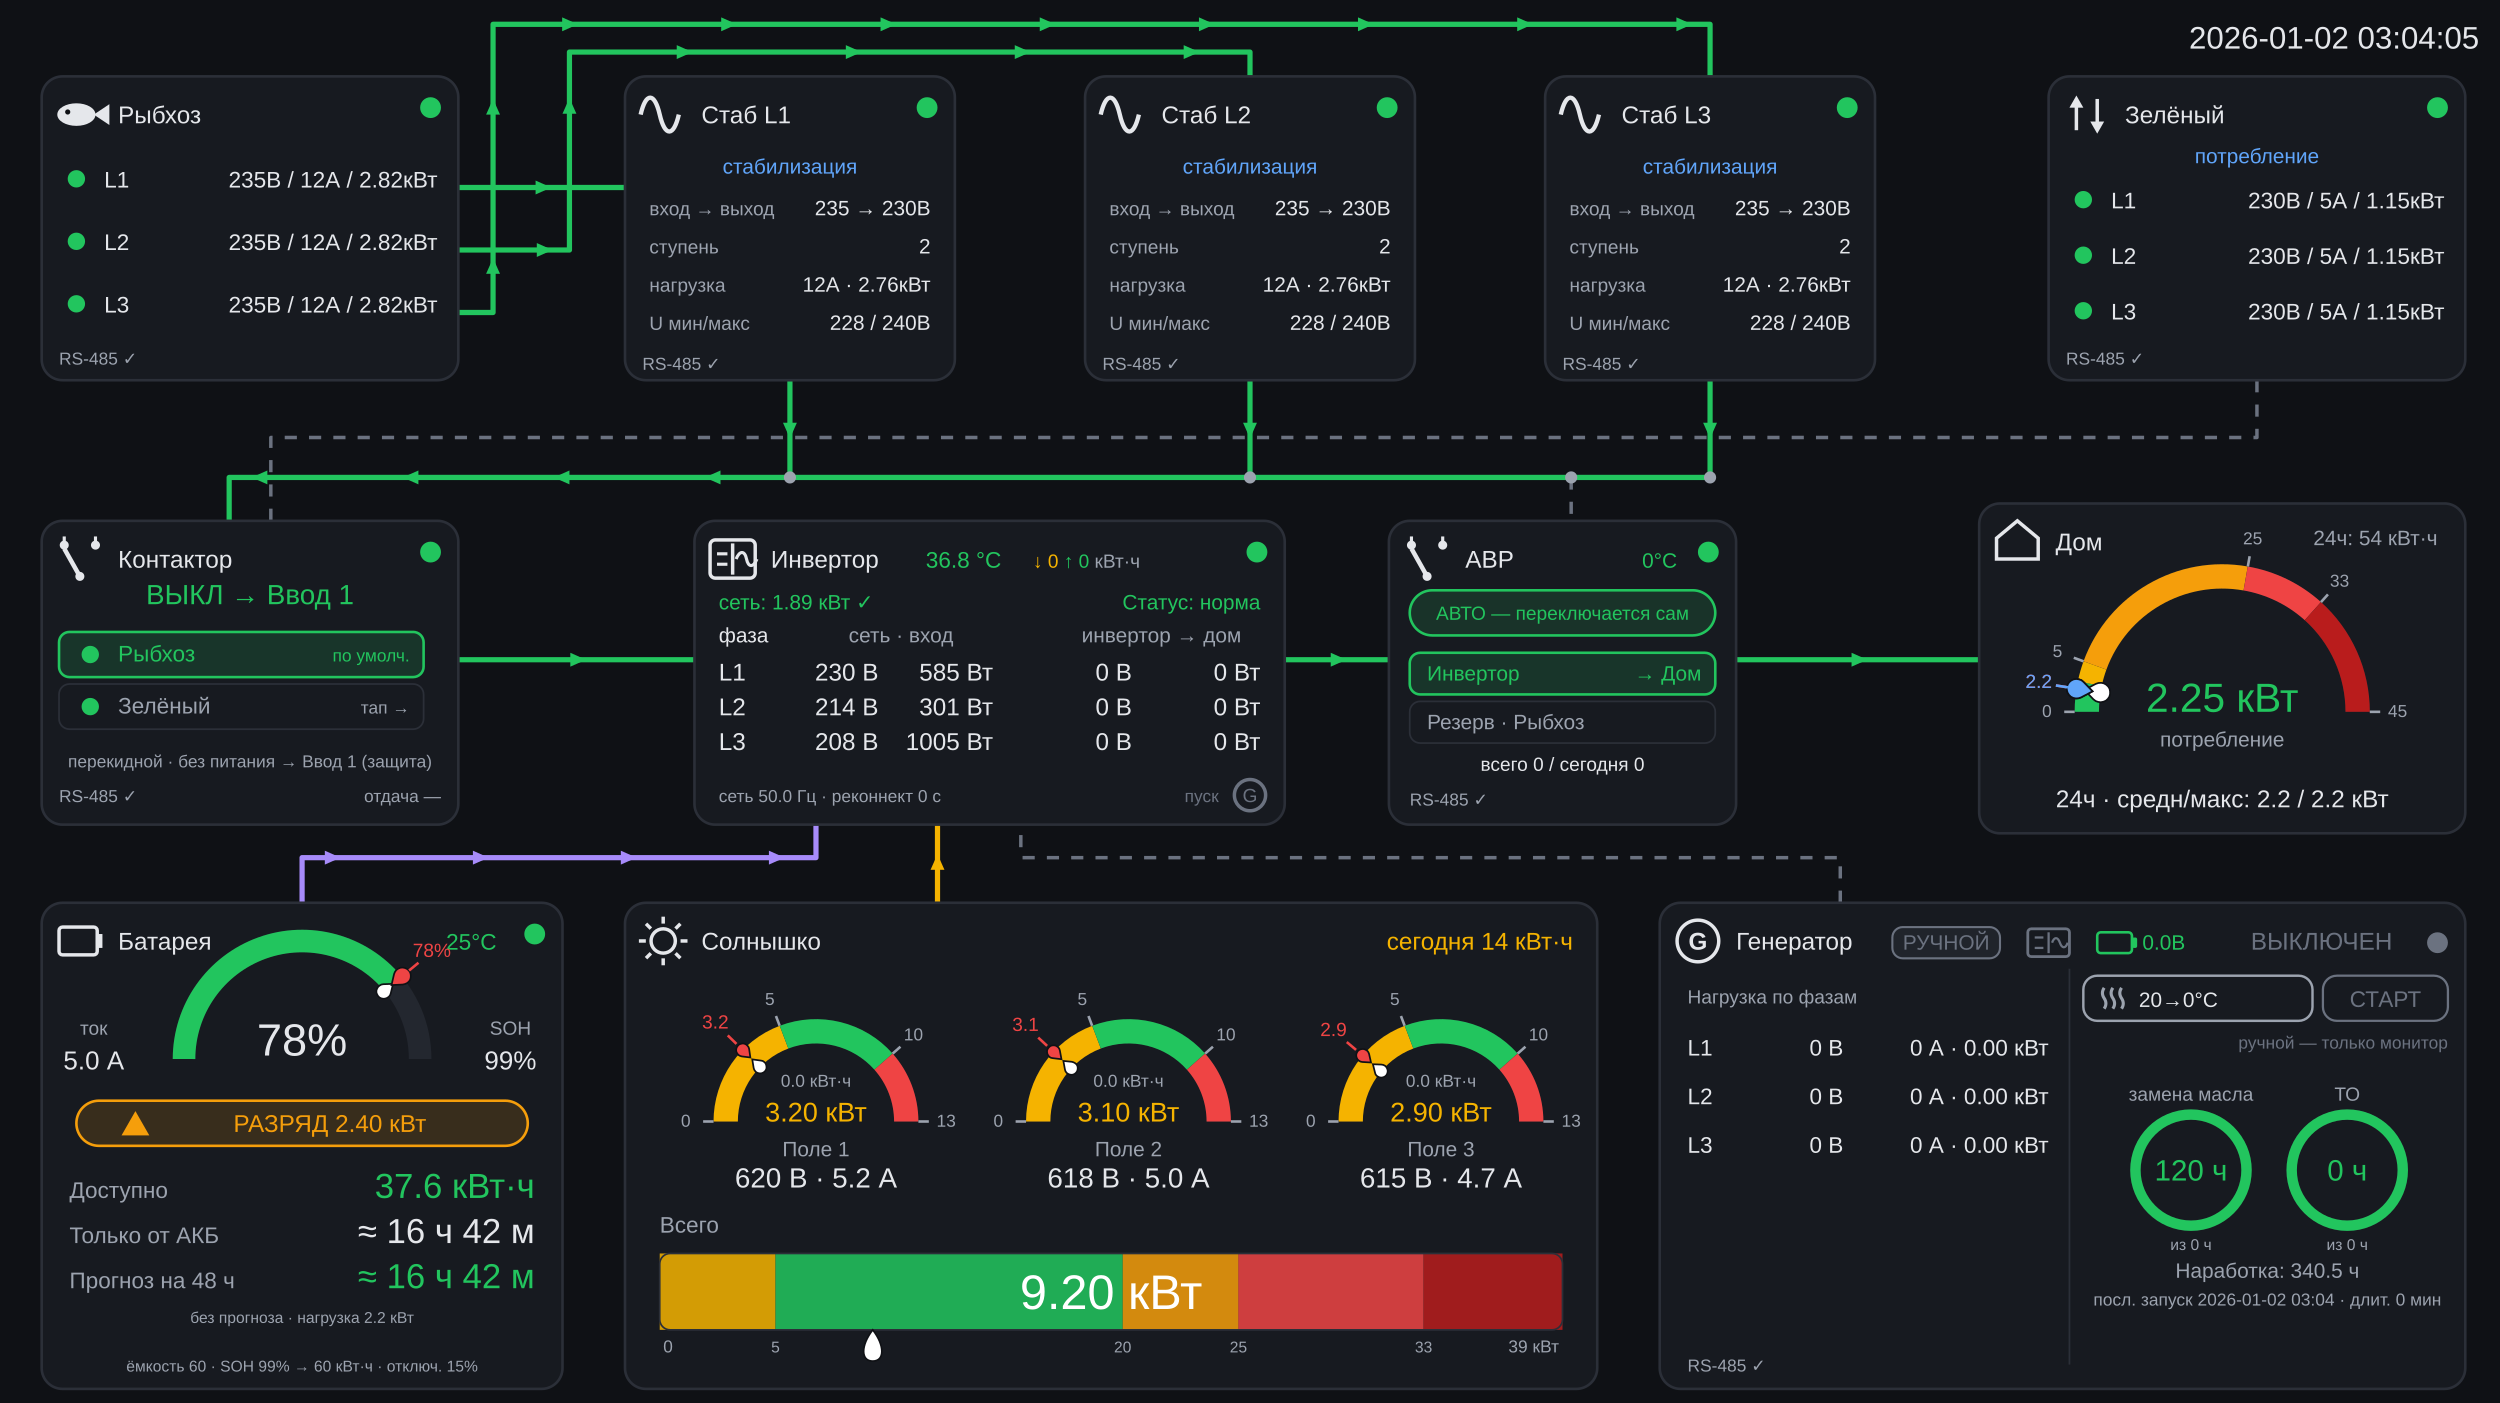
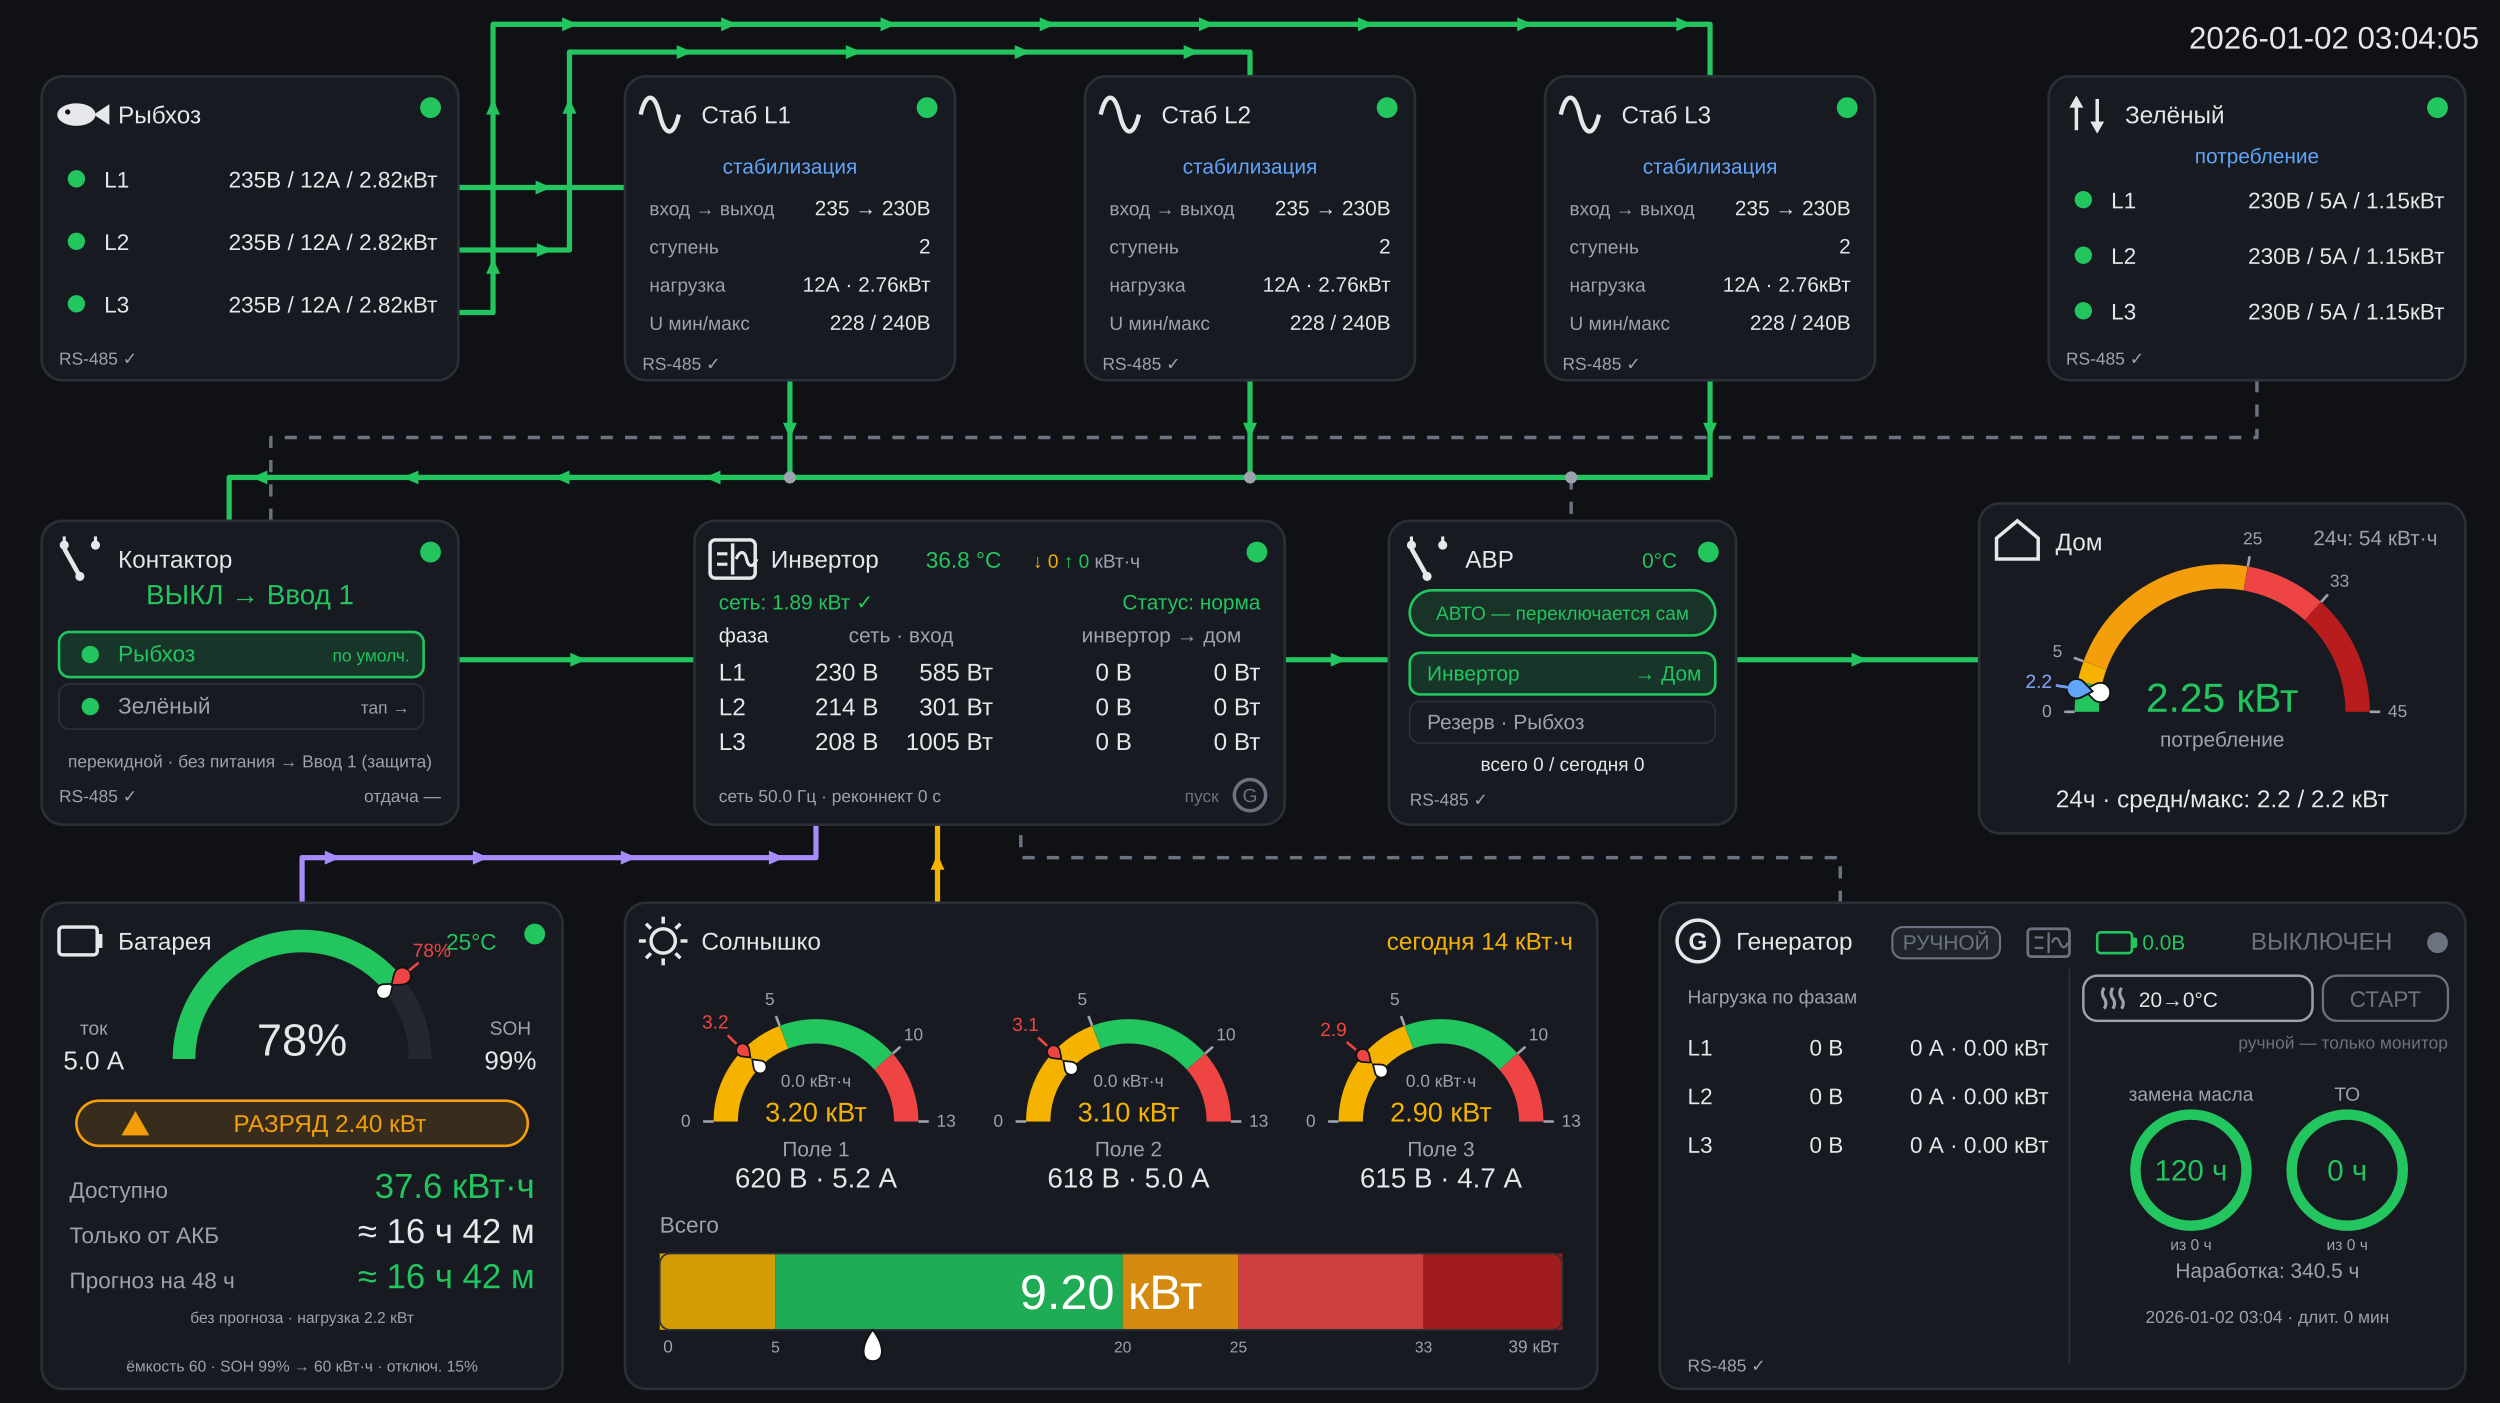
<svg xmlns="http://www.w3.org/2000/svg" viewBox="0 0 1440 808" font-family="Arial,Helvetica,sans-serif">
  <rect x="0" y="0" width="1440" height="830" fill="#0f1115" />
  <text x="1428" y="28" font-size="18" fill="#e5e7eb" text-anchor="end">2026-01-02 03:04:05</text>
  <polyline fill="none" stroke="#22c55e" stroke-width="3" stroke-linejoin="round" points="264,108 360,108 " />
  <polygon points="317.5,108.0 308.5,112.0 308.5,104.0" fill="#22c55e" />
  <polyline fill="none" stroke="#22c55e" stroke-width="3" stroke-linejoin="round" points="264,144 328,144 328,30 720,30 720,44 " />
  <polygon points="318.2,144.0 309.2,148.0 309.2,140.0" fill="#22c55e" />
  <polygon points="328.0,56.5 332.0,65.5 324.0,65.5" fill="#22c55e" />
  <polygon points="398.8,30.0 389.8,34.0 389.8,26.0" fill="#22c55e" />
  <polygon points="496.2,30.0 487.2,34.0 487.2,26.0" fill="#22c55e" />
  <polygon points="593.5,30.0 584.5,34.0 584.5,26.0" fill="#22c55e" />
  <polygon points="690.8,30.0 681.8,34.0 681.8,26.0" fill="#22c55e" />
  <polyline fill="none" stroke="#22c55e" stroke-width="3" stroke-linejoin="round" points="264,180 284,180 284,14 985,14 985,44 " />
  <polygon points="284.0,148.7 288.0,157.7 280.0,157.7" fill="#22c55e" />
  <polygon points="284.0,57.0 288.0,66.0 280.0,66.0" fill="#22c55e" />
  <polygon points="332.8,14.0 323.8,18.0 323.8,10.0" fill="#22c55e" />
  <polygon points="424.4,14.0 415.4,18.0 415.4,10.0" fill="#22c55e" />
  <polygon points="516.2,14.0 507.2,18.0 507.2,10.0" fill="#22c55e" />
  <polygon points="607.9,14.0 598.9,18.0 598.9,10.0" fill="#22c55e" />
  <polygon points="699.6,14.0 690.6,18.0 690.6,10.0" fill="#22c55e" />
  <polygon points="791.2,14.0 782.2,18.0 782.2,10.0" fill="#22c55e" />
  <polygon points="882.9,14.0 873.9,18.0 873.9,10.0" fill="#22c55e" />
  <polygon points="974.6,14.0 965.6,18.0 965.6,10.0" fill="#22c55e" />
  <polyline fill="none" stroke="#22c55e" stroke-width="3" stroke-linejoin="round" points="455,219 455,275 " />
  <polygon points="455.0,252.5 451.0,243.5 459.0,243.5" fill="#22c55e" />
  <polyline fill="none" stroke="#22c55e" stroke-width="3" stroke-linejoin="round" points="720,219 720,275 " />
  <polygon points="720.0,252.5 716.0,243.5 724.0,243.5" fill="#22c55e" />
  <polyline fill="none" stroke="#22c55e" stroke-width="3" stroke-linejoin="round" points="985,219 985,275 " />
  <polygon points="985.0,252.5 981.0,243.5 989.0,243.5" fill="#22c55e" />
  <polyline fill="none" stroke="#22c55e" stroke-width="3" stroke-linejoin="round" points="455,275 985,275 " />
  <polyline fill="none" stroke="#22c55e" stroke-width="3" stroke-linejoin="round" points="455,275 132,275 132,300 " />
  <polygon points="406.0,275.0 415.0,271.0 415.0,279.0" fill="#22c55e" />
  <polygon points="319.0,275.0 328.0,271.0 328.0,279.0" fill="#22c55e" />
  <polygon points="232.0,275.0 241.0,271.0 241.0,279.0" fill="#22c55e" />
  <polygon points="145.0,275.0 154.0,271.0 154.0,279.0" fill="#22c55e" />
  <polyline fill="none" stroke="#6b7280" stroke-width="2" stroke-linejoin="round" stroke-dasharray="7 7" points="905,275 905,300 " />
  <circle cx="455" cy="275" r="3.5" fill="#9ca3af" />
  <circle cx="720" cy="275" r="3.5" fill="#9ca3af" />
  <circle cx="905" cy="275" r="3.5" fill="#9ca3af" />
-   <circle cx="985" cy="275" r="3.5" fill="#9ca3af" />
  <polyline fill="none" stroke="#6b7280" stroke-width="2" stroke-linejoin="round" stroke-dasharray="7 7" points="1300,219 1300,252 156,252 156,300 " />
  <polyline fill="none" stroke="#22c55e" stroke-width="3" stroke-linejoin="round" points="264,380 400,380 " />
  <polygon points="337.5,380.0 328.5,384.0 328.5,376.0" fill="#22c55e" />
  <polyline fill="none" stroke="#22c55e" stroke-width="3" stroke-linejoin="round" points="740,380 800,380 " />
  <polygon points="775.5,380.0 766.5,384.0 766.5,376.0" fill="#22c55e" />
  <polyline fill="none" stroke="#22c55e" stroke-width="3" stroke-linejoin="round" points="1000,380 1140,380 " />
  <polygon points="1075.5,380.0 1066.5,384.0 1066.5,376.0" fill="#22c55e" />
  <polyline fill="none" stroke="#a78bfa" stroke-width="3" stroke-linejoin="round" points="174,520 174,494 470,494 470,475 " />
  <polygon points="196.1,494.0 187.1,498.0 187.1,490.0" fill="#a78bfa" />
  <polygon points="281.4,494.0 272.4,498.0 272.4,490.0" fill="#a78bfa" />
  <polygon points="366.6,494.0 357.6,498.0 357.6,490.0" fill="#a78bfa" />
  <polygon points="451.9,494.0 442.9,498.0 442.9,490.0" fill="#a78bfa" />
  <polyline fill="none" stroke="#f5b300" stroke-width="3" stroke-linejoin="round" points="540,520 540,475 " />
  <polygon points="540.0,492.0 544.0,501.0 536.0,501.0" fill="#f5b300" />
  <polyline fill="none" stroke="#6b7280" stroke-width="2" stroke-linejoin="round" stroke-dasharray="7 7" points="1060,520 1060,494 588,494 588,475 " />
  <rect x="24" y="44" width="240" height="175" rx="12" fill="#171a20" stroke="#2b2f38" stroke-width="1.5" />
  <g fill="#e5e7eb">
    <ellipse cx="44" cy="66" rx="11" ry="6.5" />
    <polygon points="54,66 63,60 63,72" />
  </g>
  <circle cx="39" cy="64.5" r="1.5" fill="#0f1115" />
  <text x="68" y="71" font-size="14" fill="#e5e7eb" text-anchor="start">Рыбхоз</text>
  <circle cx="248" cy="62" r="6" fill="#22c55e" />
  <circle cx="44" cy="103" r="5" fill="#22c55e" />
  <text x="60" y="108" font-size="13" fill="#e5e7eb" text-anchor="start">L1</text>
  <text x="252" y="108" font-size="13" fill="#e5e7eb" text-anchor="end">235В / 12А / 2.82кВт</text>
  <circle cx="44" cy="139" r="5" fill="#22c55e" />
  <text x="60" y="144" font-size="13" fill="#e5e7eb" text-anchor="start">L2</text>
  <text x="252" y="144" font-size="13" fill="#e5e7eb" text-anchor="end">235В / 12А / 2.82кВт</text>
  <circle cx="44" cy="175" r="5" fill="#22c55e" />
  <text x="60" y="180" font-size="13" fill="#e5e7eb" text-anchor="start">L3</text>
  <text x="252" y="180" font-size="13" fill="#e5e7eb" text-anchor="end">235В / 12А / 2.82кВт</text>
  <text x="34" y="210" font-size="10" fill="#9ca3af" text-anchor="start">RS-485 ✓</text>
  <rect x="360" y="44" width="190" height="175" rx="12" fill="#171a20" stroke="#2b2f38" stroke-width="1.5" />
  <path d="M 369 66 c 3,-13 8,-13 11,0 c 3,13 8,13 11,0" fill="none" stroke="#e5e7eb" stroke-width="2.5" />
  <text x="404" y="71" font-size="14" fill="#e5e7eb" text-anchor="start">Стаб L1</text>
  <circle cx="534" cy="62" r="6" fill="#22c55e" />
  <text x="370" y="213" font-size="10" fill="#9ca3af" text-anchor="start">RS-485 ✓</text>
  <text x="455" y="100" font-size="12" fill="#60a5fa" text-anchor="middle">стабилизация</text>
  <text x="374" y="124" font-size="11" fill="#9ca3af" text-anchor="start">вход → выход</text>
  <text x="536" y="124" font-size="12" fill="#e5e7eb" text-anchor="end">235 → 230В</text>
  <text x="374" y="146" font-size="11" fill="#9ca3af" text-anchor="start">ступень</text>
  <text x="536" y="146" font-size="12" fill="#e5e7eb" text-anchor="end">2</text>
  <text x="374" y="168" font-size="11" fill="#9ca3af" text-anchor="start">нагрузка</text>
  <text x="536" y="168" font-size="12" fill="#e5e7eb" text-anchor="end">12А · 2.76кВт</text>
  <text x="374" y="190" font-size="11" fill="#9ca3af" text-anchor="start">U мин/макс</text>
  <text x="536" y="190" font-size="12" fill="#e5e7eb" text-anchor="end">228 / 240В</text>
  <rect x="625" y="44" width="190" height="175" rx="12" fill="#171a20" stroke="#2b2f38" stroke-width="1.5" />
  <path d="M 634 66 c 3,-13 8,-13 11,0 c 3,13 8,13 11,0" fill="none" stroke="#e5e7eb" stroke-width="2.5" />
  <text x="669" y="71" font-size="14" fill="#e5e7eb" text-anchor="start">Стаб L2</text>
  <circle cx="799" cy="62" r="6" fill="#22c55e" />
  <text x="635" y="213" font-size="10" fill="#9ca3af" text-anchor="start">RS-485 ✓</text>
  <text x="720" y="100" font-size="12" fill="#60a5fa" text-anchor="middle">стабилизация</text>
  <text x="639" y="124" font-size="11" fill="#9ca3af" text-anchor="start">вход → выход</text>
  <text x="801" y="124" font-size="12" fill="#e5e7eb" text-anchor="end">235 → 230В</text>
  <text x="639" y="146" font-size="11" fill="#9ca3af" text-anchor="start">ступень</text>
  <text x="801" y="146" font-size="12" fill="#e5e7eb" text-anchor="end">2</text>
  <text x="639" y="168" font-size="11" fill="#9ca3af" text-anchor="start">нагрузка</text>
  <text x="801" y="168" font-size="12" fill="#e5e7eb" text-anchor="end">12А · 2.76кВт</text>
  <text x="639" y="190" font-size="11" fill="#9ca3af" text-anchor="start">U мин/макс</text>
  <text x="801" y="190" font-size="12" fill="#e5e7eb" text-anchor="end">228 / 240В</text>
  <rect x="890" y="44" width="190" height="175" rx="12" fill="#171a20" stroke="#2b2f38" stroke-width="1.5" />
  <path d="M 899 66 c 3,-13 8,-13 11,0 c 3,13 8,13 11,0" fill="none" stroke="#e5e7eb" stroke-width="2.5" />
  <text x="934" y="71" font-size="14" fill="#e5e7eb" text-anchor="start">Стаб L3</text>
  <circle cx="1064" cy="62" r="6" fill="#22c55e" />
  <text x="900" y="213" font-size="10" fill="#9ca3af" text-anchor="start">RS-485 ✓</text>
  <text x="985" y="100" font-size="12" fill="#60a5fa" text-anchor="middle">стабилизация</text>
  <text x="904" y="124" font-size="11" fill="#9ca3af" text-anchor="start">вход → выход</text>
  <text x="1066" y="124" font-size="12" fill="#e5e7eb" text-anchor="end">235 → 230В</text>
  <text x="904" y="146" font-size="11" fill="#9ca3af" text-anchor="start">ступень</text>
  <text x="1066" y="146" font-size="12" fill="#e5e7eb" text-anchor="end">2</text>
  <text x="904" y="168" font-size="11" fill="#9ca3af" text-anchor="start">нагрузка</text>
  <text x="1066" y="168" font-size="12" fill="#e5e7eb" text-anchor="end">12А · 2.76кВт</text>
  <text x="904" y="190" font-size="11" fill="#9ca3af" text-anchor="start">U мин/макс</text>
  <text x="1066" y="190" font-size="12" fill="#e5e7eb" text-anchor="end">228 / 240В</text>
  <rect x="1180" y="44" width="240" height="175" rx="12" fill="#171a20" stroke="#2b2f38" stroke-width="1.5" />
  <line x1="1196" y1="75" x2="1196" y2="60" stroke="#e5e7eb" stroke-width="2" />
  <polygon points="1196,55 1192,62 1200,62" fill="#e5e7eb" />
  <line x1="1208" y1="57" x2="1208" y2="72" stroke="#e5e7eb" stroke-width="2" />
  <polygon points="1208,77 1212,70 1204,70" fill="#e5e7eb" />
  <text x="1224" y="71" font-size="14" fill="#e5e7eb" text-anchor="start">Зелёный</text>
  <circle cx="1404" cy="62" r="6" fill="#22c55e" />
  <text x="1300" y="94" font-size="12" fill="#60a5fa" text-anchor="middle">потребление</text>
  <circle cx="1200" cy="115" r="5" fill="#22c55e" />
  <text x="1216" y="120" font-size="13" fill="#e5e7eb" text-anchor="start">L1</text>
  <text x="1408" y="120" font-size="13" fill="#e5e7eb" text-anchor="end">230В / 5А / 1.15кВт</text>
  <circle cx="1200" cy="147" r="5" fill="#22c55e" />
  <text x="1216" y="152" font-size="13" fill="#e5e7eb" text-anchor="start">L2</text>
  <text x="1408" y="152" font-size="13" fill="#e5e7eb" text-anchor="end">230В / 5А / 1.15кВт</text>
  <circle cx="1200" cy="179" r="5" fill="#22c55e" />
  <text x="1216" y="184" font-size="13" fill="#e5e7eb" text-anchor="start">L3</text>
  <text x="1408" y="184" font-size="13" fill="#e5e7eb" text-anchor="end">230В / 5А / 1.15кВт</text>
  <text x="1190" y="210" font-size="10" fill="#9ca3af" text-anchor="start">RS-485 ✓</text>
  <rect x="24" y="300" width="240" height="175" rx="12" fill="#171a20" stroke="#2b2f38" stroke-width="1.5" />
  <circle cx="37" cy="314" r="2.6" fill="#e5e7eb" />
  <circle cx="55" cy="314" r="2.6" fill="#e5e7eb" />
  <circle cx="46" cy="332" r="2.6" fill="#e5e7eb" />
  <line x1="37" y1="314" x2="37" y2="309" stroke="#e5e7eb" stroke-width="1.8" />
  <line x1="55" y1="314" x2="55" y2="309" stroke="#e5e7eb" stroke-width="1.8" />
  <line x1="46" y1="332" x2="37" y2="316" stroke="#e5e7eb" stroke-width="2.6" />
  <text x="68" y="327" font-size="14" fill="#e5e7eb" text-anchor="start">Контактор</text>
  <circle cx="248" cy="318" r="6" fill="#22c55e" />
  <text x="144" y="348" font-size="16" fill="#22c55e" text-anchor="middle">ВЫКЛ → Ввод 1</text>
  <rect x="34" y="364" width="210" height="26" rx="6" fill="#22c55e" fill-opacity="0.16" stroke="#22c55e" stroke-width="1.5" />
  <circle cx="52" cy="377" r="5" fill="#22c55e" />
  <text x="68" y="381" font-size="13" fill="#22c55e" text-anchor="start">Рыбхоз</text>
  <text x="236" y="381" font-size="10" fill="#22c55e" text-anchor="end">по умолч.</text>
  <rect x="34" y="394" width="210" height="26" rx="6" fill="none" stroke="#2b2f38" stroke-width="1" />
  <circle cx="52" cy="407" r="5" fill="#22c55e" />
  <text x="68" y="411" font-size="13" fill="#9ca3af" text-anchor="start">Зелёный</text>
  <text x="236" y="411" font-size="10" fill="#9ca3af" text-anchor="end">тап →</text>
  <rect x="34" y="394" width="210" height="26" rx="6" fill="transparent" style="cursor:pointer" data-act="contactor" data-val="in2" />
  <text x="144" y="442" font-size="10" fill="#9ca3af" text-anchor="middle">перекидной · без питания → Ввод 1 (защита)</text>
  <text x="34" y="462" font-size="10" fill="#9ca3af" text-anchor="start">RS-485 ✓</text>
  <text x="254" y="462" font-size="10" fill="#9ca3af" text-anchor="end">отдача —</text>
  <rect x="400" y="300" width="340" height="175" rx="12" fill="#171a20" stroke="#2b2f38" stroke-width="1.5" />
  <rect x="409" y="311" width="26" height="22" rx="3" fill="none" stroke="#e5e7eb" stroke-width="2" />
  <line x1="422" y1="313" x2="422" y2="331" stroke="#e5e7eb" stroke-width="2" />
  <path d="M 424 322 c 2,-5 5,-5 6,0 c 1,5 4,5 6,0" fill="none" stroke="#e5e7eb" stroke-width="1.8" />
  <line x1="413" y1="319" x2="419" y2="319" stroke="#e5e7eb" stroke-width="1.8" />
  <line x1="413" y1="325" x2="419" y2="325" stroke="#e5e7eb" stroke-width="1.8" />
  <text x="444" y="327" font-size="14" fill="#e5e7eb" text-anchor="start">Инвертор</text>
  <circle cx="724" cy="318" r="6" fill="#22c55e" />
  <text x="555" y="327" font-size="13" fill="#22c55e" text-anchor="middle">36.8 °C</text>
  <text x="595" y="327" font-size="11" text-anchor="start" fill="#9ca3af">
    <tspan fill="#f5b300">↓ 0</tspan>
    <tspan fill="#22c55e">↑ 0</tspan> кВт·ч</text>
  <text x="414" y="351" font-size="12" fill="#22c55e" text-anchor="start">сеть: 1.89 кВт ✓</text>
  <text x="726" y="351" font-size="12" fill="#22c55e" text-anchor="end">Статус: норма</text>
  <text x="414" y="370" font-size="12" fill="#e5e7eb" text-anchor="start">фаза</text>
  <text x="519" y="370" font-size="12" fill="#9ca3af" text-anchor="middle">сеть · вход</text>
  <text x="669" y="370" font-size="12" fill="#9ca3af" text-anchor="middle">инвертор → дом</text>
  <text x="414" y="392" font-size="14" fill="#e5e7eb" text-anchor="start">L1</text>
  <text x="506" y="392" font-size="14" fill="#e5e7eb" text-anchor="end">230 В</text>
  <text x="572" y="392" font-size="14" fill="#e5e7eb" text-anchor="end">585 Вт</text>
  <text x="652" y="392" font-size="14" fill="#e5e7eb" text-anchor="end">0 В</text>
  <text x="726" y="392" font-size="14" fill="#e5e7eb" text-anchor="end">0 Вт</text>
  <text x="414" y="412" font-size="14" fill="#e5e7eb" text-anchor="start">L2</text>
  <text x="506" y="412" font-size="14" fill="#e5e7eb" text-anchor="end">214 В</text>
  <text x="572" y="412" font-size="14" fill="#e5e7eb" text-anchor="end">301 Вт</text>
  <text x="652" y="412" font-size="14" fill="#e5e7eb" text-anchor="end">0 В</text>
  <text x="726" y="412" font-size="14" fill="#e5e7eb" text-anchor="end">0 Вт</text>
  <text x="414" y="432" font-size="14" fill="#e5e7eb" text-anchor="start">L3</text>
  <text x="506" y="432" font-size="14" fill="#e5e7eb" text-anchor="end">208 В</text>
  <text x="572" y="432" font-size="14" fill="#e5e7eb" text-anchor="end">1005 Вт</text>
  <text x="652" y="432" font-size="14" fill="#e5e7eb" text-anchor="end">0 В</text>
  <text x="726" y="432" font-size="14" fill="#e5e7eb" text-anchor="end">0 Вт</text>
  <text x="414" y="462" font-size="10" fill="#9ca3af" text-anchor="start">сеть 50.0 Гц · реконнект 0 с</text>
  <text x="702" y="462" font-size="10" fill="#6b7280" text-anchor="end">пуск</text>
  <circle cx="720" cy="458" r="9" fill="none" stroke="#6b7280" stroke-width="2" />
  <text x="720" y="462" font-size="11" fill="#6b7280" text-anchor="middle">G</text>
  <rect x="800" y="300" width="200" height="175" rx="12" fill="#171a20" stroke="#2b2f38" stroke-width="1.5" />
  <circle cx="813" cy="314" r="2.6" fill="#e5e7eb" />
  <circle cx="831" cy="314" r="2.6" fill="#e5e7eb" />
  <circle cx="822" cy="332" r="2.6" fill="#e5e7eb" />
  <line x1="813" y1="314" x2="813" y2="309" stroke="#e5e7eb" stroke-width="1.8" />
  <line x1="831" y1="314" x2="831" y2="309" stroke="#e5e7eb" stroke-width="1.8" />
  <line x1="822" y1="332" x2="813" y2="316" stroke="#e5e7eb" stroke-width="2.6" />
  <text x="844" y="327" font-size="14" fill="#e5e7eb" text-anchor="start">АВР</text>
  <circle cx="984" cy="318" r="6" fill="#22c55e" />
  <text x="966" y="327" font-size="12" fill="#22c55e" text-anchor="end">0°C</text>
  <rect x="812" y="340" width="176" height="26" rx="13" fill="#22c55e" fill-opacity="0.15" stroke="#22c55e" stroke-width="1.5" />
  <text x="900" y="357" font-size="11" fill="#22c55e" text-anchor="middle">АВТО — переключается сам</text>
  <rect x="812" y="376" width="176" height="24" rx="6" fill="#22c55e" fill-opacity="0.16" stroke="#22c55e" stroke-width="1.5" />
  <text x="822" y="392" font-size="12" fill="#22c55e" text-anchor="start">Инвертор</text>
  <text x="980" y="392" font-size="12" fill="#22c55e" text-anchor="end">→ Дом</text>
  <rect x="812" y="404" width="176" height="24" rx="6" fill="none" stroke="#2b2f38" stroke-width="1" />
  <text x="822" y="420" font-size="12" fill="#9ca3af" text-anchor="start">Резерв · Рыбхоз</text>
  <text x="900" y="444" font-size="11" fill="#e5e7eb" text-anchor="middle">всего 0 / сегодня 0</text>
  <text x="812" y="464" font-size="10" fill="#9ca3af" text-anchor="start">RS-485 ✓</text>
  <rect x="1140" y="290" width="280" height="190" rx="12" fill="#171a20" stroke="#2b2f38" stroke-width="1.5" />
  <path d="M 1150 322 L 1150 310 L 1162 300 L 1174 310 L 1174 322 Z" fill="none" stroke="#e5e7eb" stroke-width="2" />
  <text x="1184" y="317" font-size="14" fill="#e5e7eb" text-anchor="start">Дом</text>
  <text x="1404" y="314" font-size="12" fill="#9ca3af" text-anchor="end">24ч: 54 кВт·ч</text>
  <path fill="none" stroke="#23272f" stroke-width="14" stroke-linecap="butt" d="M 1202.0 410.0 A 78 78 0 0 1 1358.0 410.0" />
  <path fill="none" stroke="#22c55e" stroke-width="14" stroke-linecap="butt" d="M 1202.0 410.0 A 78 78 0 0 1 1203.7 393.8" />
  <path fill="none" stroke="#f5b300" stroke-width="14" stroke-linecap="butt" d="M 1203.7 393.8 A 78 78 0 0 1 1206.7 383.3" />
  <path fill="none" stroke="#f59e0b" stroke-width="14" stroke-linecap="butt" d="M 1206.7 383.3 A 78 78 0 0 1 1293.5 333.2" />
  <path fill="none" stroke="#ef4444" stroke-width="14" stroke-linecap="butt" d="M 1293.5 333.2 A 78 78 0 0 1 1332.2 352.0" />
  <path fill="none" stroke="#b91c1c" stroke-width="14" stroke-linecap="butt" d="M 1332.2 352.0 A 78 78 0 0 1 1358.0 410.0" />
  <path d="M 1200.6,397.4 L 1207.2,393.9 L 1208.7,393.4 L 1210.3,393.3 L 1211.8,393.6 L 1213.1,394.3 L 1214.3,395.4 L 1215.1,396.7 L 1215.4,398.2 L 1215.4,399.8 L 1215.0,401.3 L 1214.1,402.6 L 1213.0,403.6 L 1211.6,404.2 L 1210.0,404.5 L 1208.5,404.3 L 1207.1,403.8 L 1205.8,402.8 Z" fill="#ffffff" stroke="#0f1115" stroke-width="1" />
  <text x="1280" y="410" font-size="23.4" fill="#22c55e" text-anchor="middle">2.25 кВт</text>
  <text x="1280" y="430" font-size="12" fill="#9ca3af" text-anchor="middle">потребление</text>
  <polyline fill="none" stroke="#9ca3af" stroke-width="1.5" stroke-linejoin="round" points="1195,410 1189,410 " />
  <text x="1179" y="413" font-size="10" fill="#9ca3af" text-anchor="middle">0</text>
  <polyline fill="none" stroke="#9ca3af" stroke-width="1.5" stroke-linejoin="round" points="1200.126,380.928 1194.488,378.876 " />
  <text x="1185.091" y="378.456" font-size="10" fill="#9ca3af" text-anchor="middle">5</text>
  <polyline fill="none" stroke="#9ca3af" stroke-width="1.5" stroke-linejoin="round" points="1294.76,326.291 1295.802,320.382 " />
  <text x="1297.538" y="313.534" font-size="10" fill="#9ca3af" text-anchor="middle">25</text>
  <polyline fill="none" stroke="#9ca3af" stroke-width="1.5" stroke-linejoin="round" points="1336.876,346.833 1340.891,342.374 " />
  <text x="1347.582" y="337.942" font-size="10" fill="#9ca3af" text-anchor="middle">33</text>
  <polyline fill="none" stroke="#9ca3af" stroke-width="1.5" stroke-linejoin="round" points="1365,410 1371,410 " />
  <text x="1381" y="413" font-size="10" fill="#9ca3af" text-anchor="middle">45</text>
  <path d="M 1205.3,398.2 L 1198.7,401.7 L 1197.2,402.2 L 1195.7,402.3 L 1194.2,402.0 L 1192.8,401.3 L 1191.7,400.2 L 1190.9,398.9 L 1190.5,397.4 L 1190.5,395.8 L 1191.0,394.3 L 1191.8,393.0 L 1193.0,392.0 L 1194.4,391.3 L 1195.9,391.1 L 1197.4,391.3 L 1198.9,391.8 L 1200.1,392.8 Z" fill="#ef4444" stroke="#0f1115" stroke-width="1" />
  <polyline fill="none" stroke="#ef4444" stroke-width="1.5" stroke-linejoin="round" points="1191.108,395.921 1184.194,394.826 " />
  <text x="1174.317" y="396.262" font-size="11" fill="#ef4444" text-anchor="middle">2.2</text>
  <path d="M 1205.3,398.2 L 1198.7,401.7 L 1197.2,402.2 L 1195.7,402.3 L 1194.2,402.0 L 1192.8,401.3 L 1191.7,400.2 L 1190.9,398.9 L 1190.5,397.4 L 1190.5,395.8 L 1191.0,394.3 L 1191.8,393.0 L 1193.0,392.0 L 1194.4,391.3 L 1195.9,391.1 L 1197.4,391.3 L 1198.9,391.8 L 1200.1,392.8 Z" fill="#60a5fa" stroke="#0f1115" stroke-width="1" />
  <polyline fill="none" stroke="#60a5fa" stroke-width="1.5" stroke-linejoin="round" points="1191.108,395.921 1184.194,394.826 " />
  <text x="1174.317" y="396.262" font-size="11" fill="#60a5fa" text-anchor="middle">2.2</text>
  <text x="1280" y="465" font-size="14" fill="#e5e7eb" text-anchor="middle">24ч · средн/макс: 2.2 / 2.2 кВт</text>
  <rect x="24" y="520" width="300" height="280" rx="12" fill="#171a20" stroke="#2b2f38" stroke-width="1.5" />
  <rect x="34" y="534" width="22" height="16" rx="2" fill="none" stroke="#e5e7eb" stroke-width="2" />
  <rect x="56" y="538" width="3" height="8" fill="#e5e7eb" />
  <text x="68" y="547" font-size="14" fill="#e5e7eb" text-anchor="start">Батарея</text>
  <circle cx="308" cy="538" r="6" fill="#22c55e" />
  <text x="286" y="547" font-size="13" fill="#22c55e" text-anchor="end">25°C</text>
  <path fill="none" stroke="#23272f" stroke-width="13" stroke-linecap="butt" d="M 106.0 610.0 A 68 68 0 0 1 242.0 610.0" />
  <path fill="none" stroke="#22c55e" stroke-width="13" stroke-linecap="butt" d="M 106.0 610.0 A 68 68 0 0 1 226.4 566.7" />
  <path d="M 226.4,566.7 L 225.1,572.1 L 224.7,573.2 L 224.0,574.1 L 223.0,574.8 L 221.9,575.2 L 220.8,575.3 L 219.7,575.1 L 218.6,574.6 L 217.8,573.8 L 217.2,572.8 L 216.8,571.7 L 216.8,570.5 L 217.2,569.4 L 217.8,568.4 L 218.6,567.7 L 219.7,567.1 L 220.8,566.9 Z" fill="#ffffff" stroke="#0f1115" stroke-width="1" />
  <path d="M 225.5,567.4 L 227.0,561.0 L 227.5,559.8 L 228.3,558.7 L 229.4,557.9 L 230.7,557.4 L 232.0,557.3 L 233.4,557.6 L 234.6,558.2 L 235.6,559.1 L 236.3,560.2 L 236.6,561.5 L 236.6,562.9 L 236.3,564.2 L 235.6,565.3 L 234.6,566.2 L 233.3,566.8 L 232.0,567.1 Z" fill="#ef4444" stroke="#0f1115" stroke-width="1" />
  <polyline fill="none" stroke="#ef4444" stroke-width="1.5" stroke-linejoin="round" points="235.641,559.006 241.035,554.544 " />
  <text x="248.74" y="551.17" font-size="11" fill="#ef4444" text-anchor="middle">78%</text>
  <text x="174" y="608" font-size="26" fill="#e5e7eb" text-anchor="middle">78%</text>
  <text x="54" y="596" font-size="11" fill="#9ca3af" text-anchor="middle">ток</text>
  <text x="54" y="616" font-size="15" fill="#e5e7eb" text-anchor="middle">5.0 А</text>
  <text x="294" y="596" font-size="11" fill="#9ca3af" text-anchor="middle">SOH</text>
  <text x="294" y="616" font-size="15" fill="#e5e7eb" text-anchor="middle">99%</text>
  <rect x="44" y="634" width="260" height="26" rx="13" fill="#f59e0b" fill-opacity="0.15" stroke="#f59e0b" stroke-width="1.5" />
  <polygon points="70,654 78,640 86,654" fill="#f59e0b" />
  <text x="190" y="652" font-size="14" fill="#f59e0b" text-anchor="middle">РАЗРЯД 2.40 кВт</text>
  <text x="40" y="690" font-size="13" fill="#9ca3af" text-anchor="start">Доступно</text>
  <text x="308" y="690" font-size="20" fill="#22c55e" text-anchor="end">37.6 кВт·ч</text>
  <text x="40" y="716" font-size="13" fill="#9ca3af" text-anchor="start">Только от АКБ</text>
  <text x="308" y="716" font-size="20" fill="#e5e7eb" text-anchor="end">≈ 16 ч 42 м</text>
  <text x="40" y="742" font-size="13" fill="#9ca3af" text-anchor="start">Прогноз на 48 ч</text>
  <text x="308" y="742" font-size="20" fill="#22c55e" text-anchor="end">≈ 16 ч 42 м</text>
  <text x="174" y="762" font-size="9" fill="#9ca3af" text-anchor="middle">без прогноза · нагрузка 2.2 кВт</text>
  <text x="174" y="790" font-size="9" fill="#9ca3af" text-anchor="middle">ёмкость 60 · SOH 99% → 60 кВт·ч · отключ. 15%</text>
  <rect x="360" y="520" width="560" height="280" rx="12" fill="#171a20" stroke="#2b2f38" stroke-width="1.5" />
  <circle cx="382" cy="542" r="7" fill="none" stroke="#e5e7eb" stroke-width="2" />
  <line x1="392.0" y1="542.0" x2="396.0" y2="542.0" stroke="#e5e7eb" stroke-width="2" />
  <line x1="389.1" y1="534.9" x2="391.9" y2="532.1" stroke="#e5e7eb" stroke-width="2" />
  <line x1="382.0" y1="532.0" x2="382.0" y2="528.0" stroke="#e5e7eb" stroke-width="2" />
  <line x1="374.9" y1="534.9" x2="372.1" y2="532.1" stroke="#e5e7eb" stroke-width="2" />
  <line x1="372.0" y1="542.0" x2="368.0" y2="542.0" stroke="#e5e7eb" stroke-width="2" />
  <line x1="374.9" y1="549.1" x2="372.1" y2="551.9" stroke="#e5e7eb" stroke-width="2" />
  <line x1="382.0" y1="552.0" x2="382.0" y2="556.0" stroke="#e5e7eb" stroke-width="2" />
  <line x1="389.1" y1="549.1" x2="391.9" y2="551.9" stroke="#e5e7eb" stroke-width="2" />
  <text x="404" y="547" font-size="14" fill="#e5e7eb" text-anchor="start">Солнышко</text>
  <text x="906" y="547" font-size="14" fill="#f5b300" text-anchor="end">сегодня 14 кВт·ч</text>
  <path fill="none" stroke="#23272f" stroke-width="14" stroke-linecap="butt" d="M 418.0 646.0 A 52 52 0 0 1 522.0 646.0" />
  <path fill="none" stroke="#f5b300" stroke-width="14" stroke-linecap="butt" d="M 418.0 646.0 A 52 52 0 0 1 451.6 597.4" />
  <path fill="none" stroke="#22c55e" stroke-width="14" stroke-linecap="butt" d="M 451.6 597.4 A 52 52 0 0 1 508.9 611.5" />
  <path fill="none" stroke="#ef4444" stroke-width="14" stroke-linecap="butt" d="M 508.9 611.5 A 52 52 0 0 1 522.0 646.0" />
  <path d="M 433.3,610.2 L 438.3,610.9 L 439.3,611.1 L 440.2,611.7 L 440.9,612.4 L 441.3,613.3 L 441.5,614.4 L 441.5,615.4 L 441.1,616.4 L 440.5,617.2 L 439.7,617.8 L 438.7,618.2 L 437.7,618.3 L 436.7,618.1 L 435.7,617.7 L 435.0,617.0 L 434.4,616.1 L 434.1,615.1 Z" fill="#ffffff" stroke="#0f1115" stroke-width="1" />
  <text x="470" y="646" font-size="15.6" fill="#f5b300" text-anchor="middle">3.20 кВт</text>
  <text x="470" y="666" font-size="12" fill="#9ca3af" text-anchor="middle">Поле 1</text>
  <text x="470" y="626" font-size="10" fill="#9ca3af" text-anchor="middle">0.0 кВт·ч</text>
  <polyline fill="none" stroke="#9ca3af" stroke-width="1.5" stroke-linejoin="round" points="411,646 405,646 " />
  <text x="395" y="649" font-size="10" fill="#9ca3af" text-anchor="middle">0</text>
  <polyline fill="none" stroke="#9ca3af" stroke-width="1.5" stroke-linejoin="round" points="449.078,590.834 446.951,585.224 " />
  <text x="443.405" y="578.874" font-size="10" fill="#9ca3af" text-anchor="middle">5</text>
  <polyline fill="none" stroke="#9ca3af" stroke-width="1.5" stroke-linejoin="round" points="514.162,606.876 518.653,602.897 " />
  <text x="526.138" y="599.266" font-size="10" fill="#9ca3af" text-anchor="middle">10</text>
  <polyline fill="none" stroke="#9ca3af" stroke-width="1.5" stroke-linejoin="round" points="529,646 535,646 " />
  <text x="545" y="649" font-size="10" fill="#9ca3af" text-anchor="middle">13</text>
  <path d="M 432.2,609.1 L 427.3,608.5 L 426.3,608.2 L 425.4,607.7 L 424.7,606.9 L 424.2,606.0 L 424.0,605.0 L 424.1,604.0 L 424.5,603.0 L 425.1,602.2 L 425.9,601.5 L 426.9,601.2 L 427.9,601.0 L 428.9,601.2 L 429.9,601.7 L 430.6,602.4 L 431.2,603.2 L 431.5,604.2 Z" fill="#ef4444" stroke="#0f1115" stroke-width="1" />
  <polyline fill="none" stroke="#ef4444" stroke-width="1.5" stroke-linejoin="round" points="424.202,601.295 419.192,596.406 " />
  <text x="412.036" y="592.421" font-size="11" fill="#ef4444" text-anchor="middle">3.2</text>
  <text x="470" y="684" font-size="16" text-anchor="middle" fill="#e5e7eb">
    <tspan fill="#e5e7eb">620 В</tspan> · 5.2 А</text>
  <path fill="none" stroke="#23272f" stroke-width="14" stroke-linecap="butt" d="M 598.0 646.0 A 52 52 0 0 1 702.0 646.0" />
  <path fill="none" stroke="#f5b300" stroke-width="14" stroke-linecap="butt" d="M 598.0 646.0 A 52 52 0 0 1 631.6 597.4" />
  <path fill="none" stroke="#22c55e" stroke-width="14" stroke-linecap="butt" d="M 631.6 597.4 A 52 52 0 0 1 688.9 611.5" />
  <path fill="none" stroke="#ef4444" stroke-width="14" stroke-linecap="butt" d="M 688.9 611.5 A 52 52 0 0 1 702.0 646.0" />
  <path d="M 612.5,611.1 L 617.4,611.6 L 618.4,611.9 L 619.3,612.4 L 620.1,613.1 L 620.6,614.0 L 620.8,615.1 L 620.7,616.1 L 620.4,617.1 L 619.8,617.9 L 619.0,618.6 L 618.0,619.0 L 617.0,619.1 L 616.0,618.9 L 615.1,618.5 L 614.3,617.9 L 613.7,617.0 L 613.4,616.0 Z" fill="#ffffff" stroke="#0f1115" stroke-width="1" />
  <text x="650" y="646" font-size="15.6" fill="#f5b300" text-anchor="middle">3.10 кВт</text>
  <text x="650" y="666" font-size="12" fill="#9ca3af" text-anchor="middle">Поле 2</text>
  <text x="650" y="626" font-size="10" fill="#9ca3af" text-anchor="middle">0.0 кВт·ч</text>
  <polyline fill="none" stroke="#9ca3af" stroke-width="1.5" stroke-linejoin="round" points="591,646 585,646 " />
  <text x="575" y="649" font-size="10" fill="#9ca3af" text-anchor="middle">0</text>
  <polyline fill="none" stroke="#9ca3af" stroke-width="1.5" stroke-linejoin="round" points="629.078,590.834 626.951,585.224 " />
  <text x="623.405" y="578.874" font-size="10" fill="#9ca3af" text-anchor="middle">5</text>
  <polyline fill="none" stroke="#9ca3af" stroke-width="1.5" stroke-linejoin="round" points="694.162,606.876 698.653,602.897 " />
  <text x="706.138" y="599.266" font-size="10" fill="#9ca3af" text-anchor="middle">10</text>
  <polyline fill="none" stroke="#9ca3af" stroke-width="1.5" stroke-linejoin="round" points="709,646 715,646 " />
  <text x="725" y="649" font-size="10" fill="#9ca3af" text-anchor="middle">13</text>
  <path d="M 611.4,610.1 L 606.4,609.5 L 605.4,609.3 L 604.5,608.8 L 603.8,608.0 L 603.3,607.1 L 603.1,606.1 L 603.1,605.1 L 603.5,604.1 L 604.1,603.3 L 604.9,602.6 L 605.8,602.2 L 606.8,602.1 L 607.9,602.2 L 608.8,602.7 L 609.6,603.3 L 610.2,604.2 L 610.5,605.2 Z" fill="#ef4444" stroke="#0f1115" stroke-width="1" />
  <polyline fill="none" stroke="#ef4444" stroke-width="1.5" stroke-linejoin="round" points="603.135,602.415 598.009,597.648 " />
  <text x="590.686" y="593.838" font-size="11" fill="#ef4444" text-anchor="middle">3.1</text>
  <text x="650" y="684" font-size="16" text-anchor="middle" fill="#e5e7eb">
    <tspan fill="#e5e7eb">618 В</tspan> · 5.0 А</text>
  <path fill="none" stroke="#23272f" stroke-width="14" stroke-linecap="butt" d="M 778.0 646.0 A 52 52 0 0 1 882.0 646.0" />
  <path fill="none" stroke="#f5b300" stroke-width="14" stroke-linecap="butt" d="M 778.0 646.0 A 52 52 0 0 1 811.6 597.4" />
  <path fill="none" stroke="#22c55e" stroke-width="14" stroke-linecap="butt" d="M 811.6 597.4 A 52 52 0 0 1 868.9 611.5" />
  <path fill="none" stroke="#ef4444" stroke-width="14" stroke-linecap="butt" d="M 868.9 611.5 A 52 52 0 0 1 882.0 646.0" />
  <path d="M 790.8,613.0 L 795.8,613.2 L 796.8,613.4 L 797.8,613.9 L 798.5,614.6 L 799.0,615.5 L 799.3,616.5 L 799.3,617.5 L 799.0,618.5 L 798.5,619.4 L 797.7,620.1 L 796.8,620.5 L 795.8,620.7 L 794.7,620.6 L 793.8,620.2 L 792.9,619.6 L 792.3,618.8 L 792.0,617.8 Z" fill="#ffffff" stroke="#0f1115" stroke-width="1" />
  <text x="830" y="646" font-size="15.6" fill="#f5b300" text-anchor="middle">2.90 кВт</text>
  <text x="830" y="666" font-size="12" fill="#9ca3af" text-anchor="middle">Поле 3</text>
  <text x="830" y="626" font-size="10" fill="#9ca3af" text-anchor="middle">0.0 кВт·ч</text>
  <polyline fill="none" stroke="#9ca3af" stroke-width="1.5" stroke-linejoin="round" points="771,646 765,646 " />
  <text x="755" y="649" font-size="10" fill="#9ca3af" text-anchor="middle">0</text>
  <polyline fill="none" stroke="#9ca3af" stroke-width="1.5" stroke-linejoin="round" points="809.078,590.834 806.951,585.224 " />
  <text x="803.405" y="578.874" font-size="10" fill="#9ca3af" text-anchor="middle">5</text>
  <polyline fill="none" stroke="#9ca3af" stroke-width="1.5" stroke-linejoin="round" points="874.162,606.876 878.653,602.897 " />
  <text x="886.138" y="599.266" font-size="10" fill="#9ca3af" text-anchor="middle">10</text>
  <polyline fill="none" stroke="#9ca3af" stroke-width="1.5" stroke-linejoin="round" points="889,646 895,646 " />
  <text x="905" y="649" font-size="10" fill="#9ca3af" text-anchor="middle">13</text>
  <path d="M 789.7,612.0 L 784.7,611.7 L 783.7,611.5 L 782.8,611.0 L 782.0,610.3 L 781.5,609.4 L 781.2,608.4 L 781.2,607.4 L 781.5,606.4 L 782.0,605.5 L 782.8,604.8 L 783.7,604.4 L 784.8,604.2 L 785.8,604.3 L 786.7,604.7 L 787.6,605.3 L 788.2,606.1 L 788.6,607.1 Z" fill="#ef4444" stroke="#0f1115" stroke-width="1" />
  <polyline fill="none" stroke="#ef4444" stroke-width="1.5" stroke-linejoin="round" points="781.084,604.73 775.734,600.216 " />
  <text x="768.09" y="596.768" font-size="11" fill="#ef4444" text-anchor="middle">2.9</text>
  <text x="830" y="684" font-size="16" text-anchor="middle" fill="#e5e7eb">
    <tspan fill="#e5e7eb">615 В</tspan> · 4.7 А</text>
  <text x="380" y="710" font-size="13" fill="#9ca3af" text-anchor="start">Всего</text>
  <rect x="380.0" y="722" width="66.7" height="44" fill="#f5b300" opacity="0.85" />
  <rect x="446.7" y="722" width="200.0" height="44" fill="#22c55e" opacity="0.85" />
  <rect x="646.7" y="722" width="66.7" height="44" fill="#f59e0b" opacity="0.85" />
  <rect x="713.3" y="722" width="106.7" height="44" fill="#ef4444" opacity="0.85" />
  <rect x="820.0" y="722" width="80.0" height="44" fill="#b91c1c" opacity="0.85" />
  <rect x="380" y="722" width="520" height="44" rx="6" fill="none" stroke="#2b2f38" stroke-width="1" />
  <path d="M 502.7,766 C 509.7,775 509.7,784 502.7,784 C 495.7,784 495.7,775 502.7,766 Z" fill="#ffffff" stroke="#0f1115" stroke-width="1" />
  <text x="640" y="754" font-size="28" fill="#ffffff" text-anchor="middle">9.20 кВт</text>
  <text x="382" y="779" font-size="10" fill="#9ca3af" text-anchor="start">0</text>
  <text x="446.667" y="779" font-size="9" fill="#9ca3af" text-anchor="middle">5</text>
  <text x="646.667" y="779" font-size="9" fill="#9ca3af" text-anchor="middle">20</text>
  <text x="713.333" y="779" font-size="9" fill="#9ca3af" text-anchor="middle">25</text>
  <text x="820" y="779" font-size="9" fill="#9ca3af" text-anchor="middle">33</text>
  <text x="898" y="779" font-size="10" fill="#9ca3af" text-anchor="end">39 кВт</text>
  <rect x="956" y="520" width="464" height="280" rx="12" fill="#171a20" stroke="#2b2f38" stroke-width="1.5" />
  <circle cx="978" cy="542" r="12" fill="none" stroke="#e5e7eb" stroke-width="2" />
  <text x="978" y="547" font-size="14" font-weight="bold" fill="#e5e7eb" text-anchor="middle">G</text>
  <text x="1000" y="547" font-size="14" fill="#e5e7eb" text-anchor="start">Генератор</text>
  <rect x="1090" y="534" width="62" height="18" rx="6" fill="#6b7280" fill-opacity="0.12" stroke="#6b7280" stroke-width="1.2" />
  <text x="1121" y="547" font-size="12" fill="#6b7280" text-anchor="middle">РУЧНОЙ</text>
  <rect x="1168" y="535" width="24" height="16" rx="2" fill="none" stroke="#6b7280" stroke-width="1.6" />
  <line x1="1180" y1="537" x2="1180" y2="549" stroke="#6b7280" stroke-width="1.3" />
  <line x1="1172" y1="540" x2="1177" y2="540" stroke="#6b7280" stroke-width="1.3" />
  <line x1="1172" y1="546" x2="1177" y2="546" stroke="#6b7280" stroke-width="1.3" />
  <path d="M 1182 543 c 1.2,-3.5 3.3,-3.5 4.5,0 c 1.2,3.5 3.3,3.5 4.5,0" fill="none" stroke="#6b7280" stroke-width="1.3" />
  <rect x="1208" y="537" width="20" height="12" rx="2" fill="none" stroke="#22c55e" stroke-width="1.5" />
  <rect x="1228" y="540" width="3" height="6" rx="1" fill="#22c55e" />
  <text x="1234" y="547" font-size="12" fill="#22c55e" text-anchor="start">0.0В</text>
  <text x="1378" y="547" font-size="14" fill="#6b7280" text-anchor="end">ВЫКЛЮЧЕН</text>
  <circle cx="1404" cy="543" r="6" fill="#6b7280" />
  <rect x="1200" y="562" width="132" height="26" rx="8" fill="#9ca3af" fill-opacity="0" stroke="#9ca3af" stroke-width="1.4" />
  <path d="M 1212.0 581 q 2 -3 0 -6 q -2 -3 0 -6" fill="none" stroke="#9ca3af" stroke-width="1.8" />
  <path d="M 1217.0 581 q 2 -3 0 -6 q -2 -3 0 -6" fill="none" stroke="#9ca3af" stroke-width="1.8" />
  <path d="M 1222.0 581 q 2 -3 0 -6 q -2 -3 0 -6" fill="none" stroke="#9ca3af" stroke-width="1.8" />
  <text x="1232" y="580" font-size="12" fill="#e5e7eb" text-anchor="start">20→0°C</text>
  <rect x="1338" y="562" width="72" height="26" rx="8" fill="none" stroke="#6b7280" stroke-width="1.3" />
  <text x="1374" y="580" font-size="13" fill="#6b7280" text-anchor="middle">СТАРТ</text>
  <text x="1410" y="604" font-size="10" fill="#6b7280" text-anchor="end">ручной — только монитор</text>
  <line x1="1192" y1="558" x2="1192" y2="786" stroke="#2b2f38" stroke-width="1" />
  <text x="972" y="578" font-size="11" fill="#9ca3af" text-anchor="start">Нагрузка по фазам</text>
  <text x="972" y="608" font-size="13" fill="#e5e7eb" text-anchor="start">L1</text>
  <text x="1052" y="608" font-size="13" fill="#e5e7eb" text-anchor="middle">0 В</text>
  <text x="1180" y="608" font-size="13" fill="#e5e7eb" text-anchor="end">0 А · 0.00 кВт</text>
  <text x="972" y="636" font-size="13" fill="#e5e7eb" text-anchor="start">L2</text>
  <text x="1052" y="636" font-size="13" fill="#e5e7eb" text-anchor="middle">0 В</text>
  <text x="1180" y="636" font-size="13" fill="#e5e7eb" text-anchor="end">0 А · 0.00 кВт</text>
  <text x="972" y="664" font-size="13" fill="#e5e7eb" text-anchor="start">L3</text>
  <text x="1052" y="664" font-size="13" fill="#e5e7eb" text-anchor="middle">0 В</text>
  <text x="1180" y="664" font-size="13" fill="#e5e7eb" text-anchor="end">0 А · 0.00 кВт</text>
  <text x="972" y="790" font-size="10" fill="#9ca3af" text-anchor="start">RS-485 ✓</text>
  <circle cx="1262" cy="674" r="32" fill="none" stroke="#23272f" stroke-width="6" />
  <circle cx="1262" cy="674" r="32" fill="none" stroke="#22c55e" stroke-width="6" />
  <text x="1262" y="680" font-size="17" fill="#22c55e" text-anchor="middle">120 ч</text>
  <text x="1262" y="634" font-size="11" fill="#9ca3af" text-anchor="middle">замена масла</text>
  <text x="1262" y="720" font-size="9" fill="#9ca3af" text-anchor="middle">из 0 ч</text>
  <circle cx="1352" cy="674" r="32" fill="none" stroke="#23272f" stroke-width="6" />
  <circle cx="1352" cy="674" r="32" fill="none" stroke="#22c55e" stroke-width="6" />
  <text x="1352" y="680" font-size="17" fill="#22c55e" text-anchor="middle">0 ч</text>
  <text x="1352" y="634" font-size="11" fill="#9ca3af" text-anchor="middle">ТО</text>
  <text x="1352" y="720" font-size="9" fill="#9ca3af" text-anchor="middle">из 0 ч</text>
  <text x="1306" y="736" font-size="12" fill="#9ca3af" text-anchor="middle">Наработка: 340.5 ч</text>
-   <text x="1306" y="752" font-size="10" fill="#9ca3af" text-anchor="middle">посл. запуск 2026-01-02 03:04 · длит. 0 мин</text>
+   <text x="1306" y="762" font-size="10" fill="#9ca3af" text-anchor="middle">2026-01-02 03:04 · длит. 0 мин</text>
</svg>
